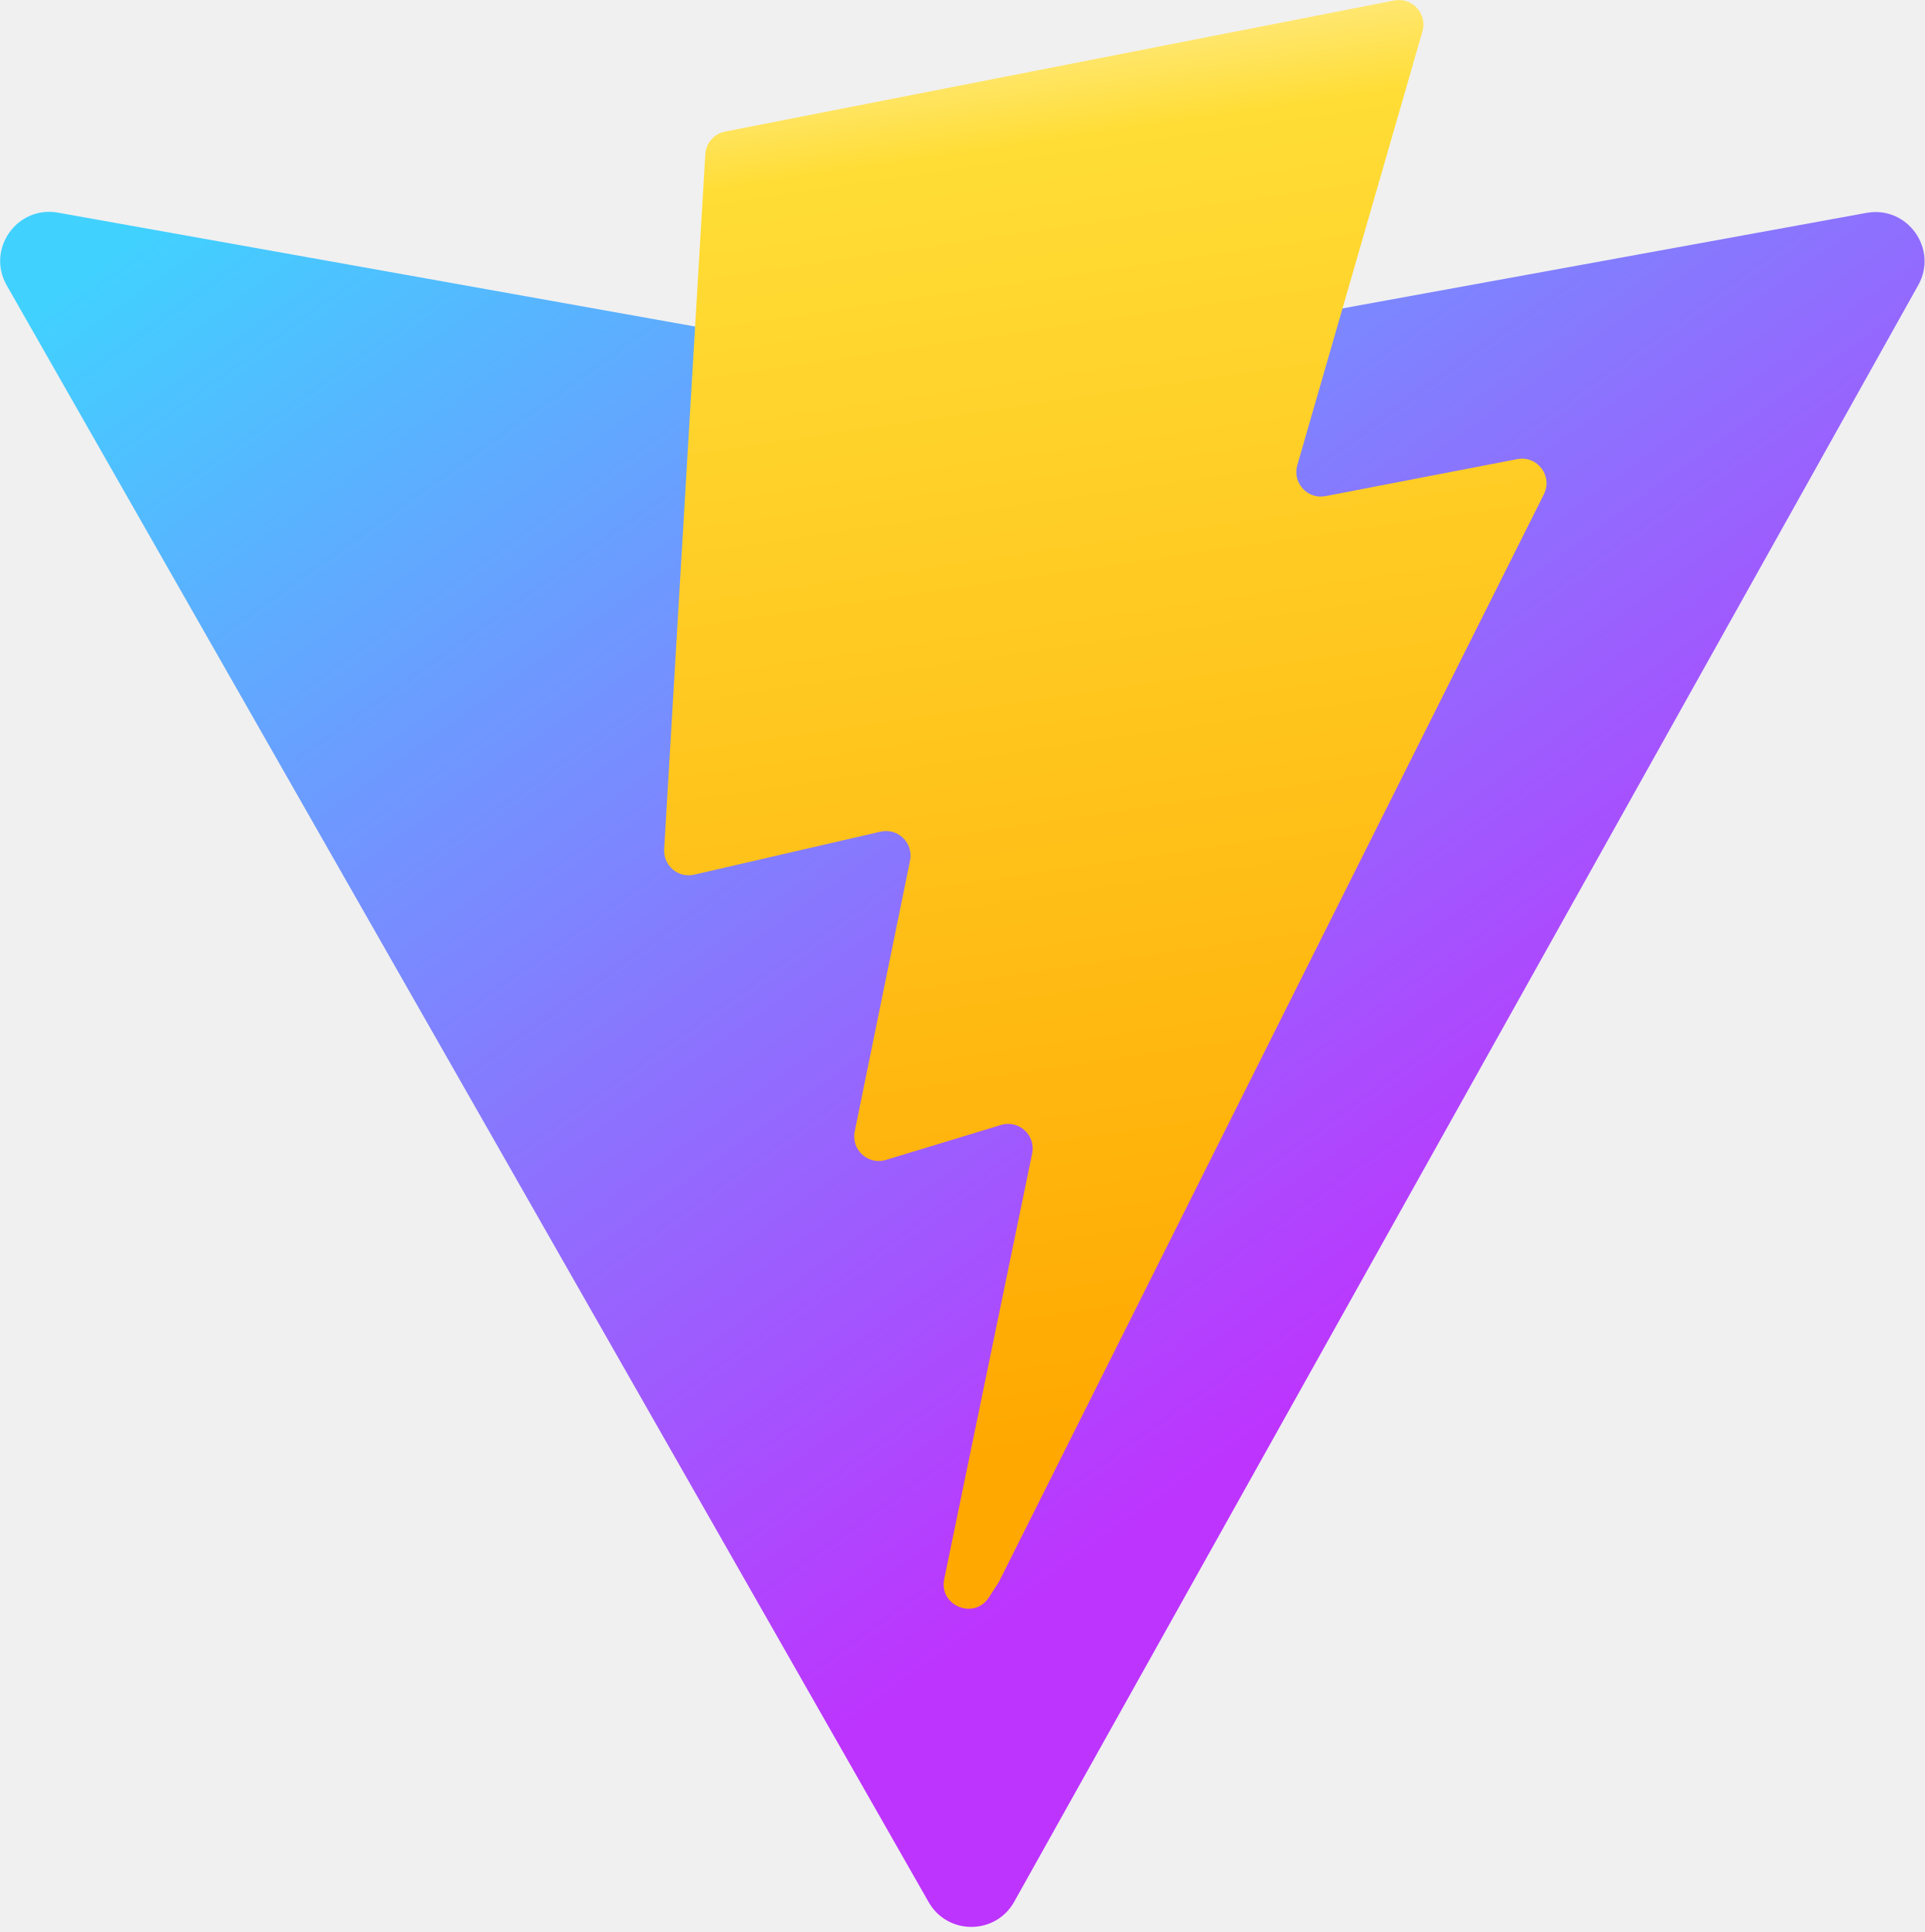
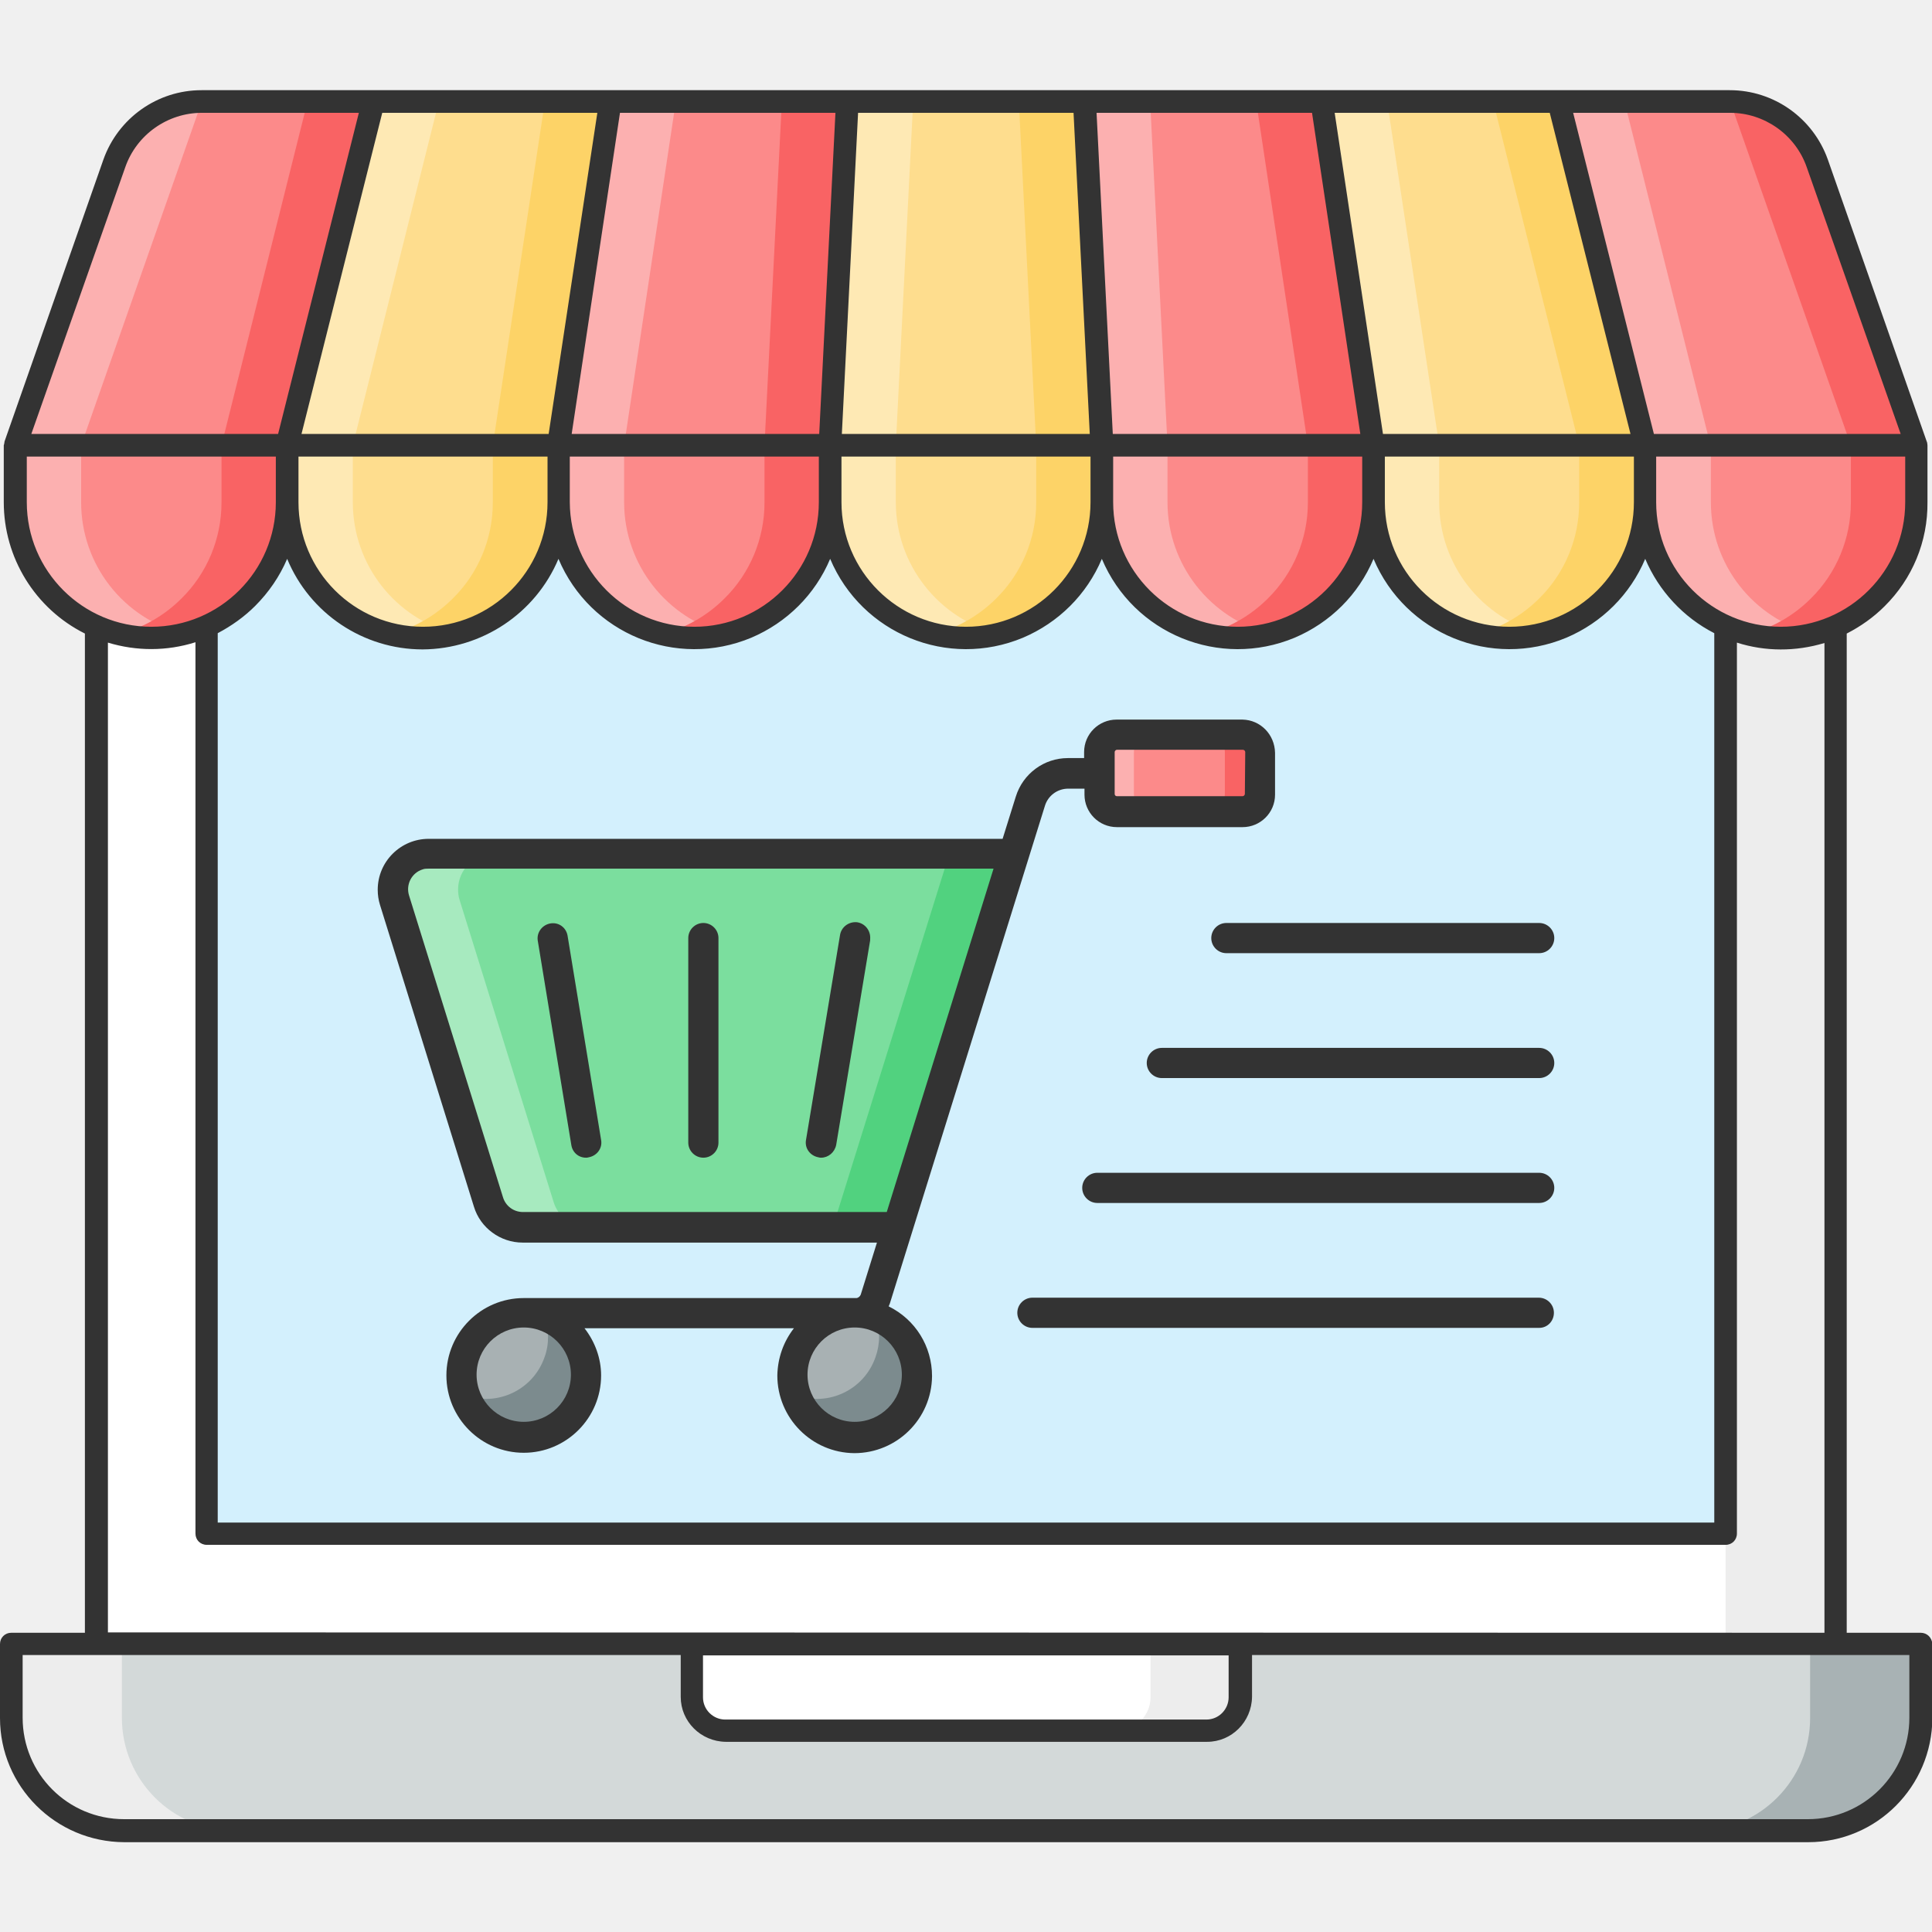
- <svg xmlns="http://www.w3.org/2000/svg" aria-hidden="true" role="img" class="iconify iconify--logos" width="31.88" height="32" preserveAspectRatio="xMidYMid meet" viewBox="0 0 256 257">
-   <defs>
-     <linearGradient id="IconifyId1813088fe1fbc01fb466" x1="-.828%" x2="57.636%" y1="7.652%" y2="78.411%">
-       <stop offset="0%" stop-color="#41D1FF" />
-       <stop offset="100%" stop-color="#BD34FE" />
-     </linearGradient>
-     <linearGradient id="IconifyId1813088fe1fbc01fb467" x1="43.376%" x2="50.316%" y1="2.242%" y2="89.03%">
-       <stop offset="0%" stop-color="#FFEA83" />
-       <stop offset="8.333%" stop-color="#FFDD35" />
-       <stop offset="100%" stop-color="#FFA800" />
-     </linearGradient>
-   </defs>
-   <path fill="url(#IconifyId1813088fe1fbc01fb466)" d="M255.153 37.938L134.897 252.976c-2.483 4.44-8.862 4.466-11.382.048L.875 37.958c-2.746-4.814 1.371-10.646 6.827-9.67l120.385 21.517a6.537 6.537 0 0 0 2.322-.004l117.867-21.483c5.438-.991 9.574 4.796 6.877 9.62Z" />
-   <path fill="url(#IconifyId1813088fe1fbc01fb467)" d="M185.432.063L96.44 17.501a3.268 3.268 0 0 0-2.634 3.014l-5.474 92.456a3.268 3.268 0 0 0 3.997 3.378l24.777-5.718c2.318-.535 4.413 1.507 3.936 3.838l-7.361 36.047c-.495 2.426 1.782 4.5 4.151 3.78l15.304-4.649c2.372-.72 4.652 1.36 4.15 3.788l-11.698 56.621c-.732 3.542 3.979 5.473 5.943 2.437l1.313-2.028l72.516-144.72c1.215-2.423-.88-5.186-3.54-4.672l-25.505 4.922c-2.396.462-4.435-1.77-3.759-4.114l16.646-57.705c.677-2.35-1.37-4.583-3.769-4.113Z" />
+ <svg xmlns="http://www.w3.org/2000/svg" width="800px" height="800px" viewBox="0 0 512 512" id="_10_Ecommerce" version="1.1" xml:space="preserve">
+   <style type="text/css">
+ 	.st0{fill:#FFFFFF;}
+ 	.st1{fill:#EDEDED;}
+ 	.st2{fill:#D3F0FD;}
+ 	.st3{fill:#FC8A8A;}
+ 	.st4{fill:#F96364;}
+ 	.st5{fill:#FCB0B0;}
+ 	.st6{fill:#A8B1B3;}
+ 	.st7{fill:#7C8B8E;}
+ 	.st8{fill:#7BDE9E;}
+ 	.st9{fill:#51D27F;}
+ 	.st10{fill:#A7EABF;}
+ 	.st11{fill:#333333;}
+ 	.st12{fill:#D3D9D9;}
+ 	.st13{fill:#A8B2B4;}
+ 	.st14{fill:#FEDD8E;}
+ 	.st15{fill:#FEE9B4;}
+ 	.st16{fill:#FDD367;}
+ </style>
+   <path class="st0" d="M486.4,83v352.6H25.6V83c0-16.2,13.1-29.3,29.3-29.3h402.3C473.3,53.8,486.4,66.9,486.4,83z" />
+   <path class="st1" d="M486.5,83.1v352.6h-29.2V83.1c0-16.2-13.1-29.3-29.3-29.3h29.2C473.4,53.8,486.5,66.9,486.5,83.1z" />
+   <path class="st2" d="M54.7,406.5V83c0-4.5,3.6-8.1,8.1-8.1h386.3c4.5,0,8.1,3.6,8.1,8.1v323.4H54.7z" />
+   <path class="st3" d="M333.8,199.3v11.1c0,2.5-2,4.6-4.6,4.6h-33.3c-2.5,0-4.6-2-4.6-4.6c0,0,0,0,0,0v-11.1c0-2.5,2-4.6,4.6-4.6h33.4  C331.8,194.8,333.8,196.8,333.8,199.3z" />
+   <path class="st4" d="M333.8,199.3v11.1c0,2.5-2,4.6-4.6,4.6h-9.2c2.5,0,4.6-2,4.6-4.6v-11.1c0-2.5-2-4.6-4.6-4.6h9.2  C331.8,194.8,333.8,196.8,333.8,199.3z" />
+   <path class="st5" d="M305.1,215h-9.2c-2.5,0-4.6-2-4.6-4.5c0,0,0,0,0,0v-11.1c0-2.5,2-4.6,4.6-4.6c0,0,0,0,0,0h9.2  c-2.5,0-4.6,2-4.6,4.6c0,0,0,0,0,0v11.1C300.6,212.9,302.6,215,305.1,215C305.1,215,305.1,215,305.1,215z" />
+   <path class="st6" d="M155.3,364.3c0,9.1-7.4,16.5-16.5,16.5s-16.5-7.4-16.5-16.5c0-9.1,7.4-16.5,16.5-16.5  C147.9,347.9,155.3,355.3,155.3,364.3z" />
+   <path class="st6" d="M243,364.3c0,9.1-7.4,16.5-16.5,16.5s-16.5-7.4-16.5-16.5c0-9.1,7.4-16.5,16.5-16.5c0,0,0,0,0,0  C235.6,347.9,243,355.3,243,364.3z" />
+   <path class="st7" d="M155.3,364.3c0,9.1-7.4,16.5-16.5,16.5c-7,0-13.2-4.4-15.5-11c8.6,3,18-1.5,21-10.1c1.3-3.5,1.2-7.4,0-11  C150.9,351.2,155.3,357.4,155.3,364.3z" />
+   <path class="st7" d="M243,364.3c0,9.1-7.4,16.5-16.5,16.5c-7,0-13.2-4.4-15.5-11c8.6,3,18-1.5,21-10.1c1.3-3.6,1.3-7.4,0-11  C238.6,351.2,243,357.4,243,364.3z" />
+   <path class="st8" d="M268.7,226.2l-30.8,99h-99.4c-4.1,0-7.8-2.7-9-6.7l-24.9-80c-1.5-5,1.3-10.3,6.3-11.9c0.9-0.3,1.8-0.4,2.8-0.4  L268.7,226.2z" />
+   <polygon class="st9" points="268.7,226.2 237.9,325.2 220.7,325.2 251.6,226.2 " />
+   <path class="st10" d="M155.7,325.2h-17.1c-4.1,0-7.8-2.7-9-6.7l-24.9-80c-1.6-5,1.2-10.3,6.3-11.9c0.9-0.3,1.9-0.4,2.8-0.4h17.1  c-5.2,0-9.5,4.3-9.5,9.5c0,0.9,0.1,1.9,0.4,2.8l24.9,80C147.9,322.5,151.5,325.2,155.7,325.2z" />
+   <path class="st11" d="M329.3,190.7h-33.4c-4.7,0-8.6,3.8-8.6,8.6v1.6h-4.3c-6.3,0-11.9,4.1-13.8,10.2l-3.5,11.2H113.6  c-7.4,0-13.5,6-13.5,13.5c0,1.4,0.2,2.7,0.6,4l24.9,80c1.7,5.6,7,9.5,12.9,9.5h93.9l-4.3,13.8c-0.2,0.5-0.7,0.9-1.2,0.9h-88.1  c-11.3,0-20.5,9.2-20.5,20.5s9.2,20.5,20.5,20.5c11.3,0,20.5-9.2,20.5-20.5c0,0,0,0,0,0c0-4.5-1.6-8.9-4.4-12.5h55.5  c-2.8,3.6-4.3,7.9-4.4,12.5c0,11.3,9.1,20.5,20.4,20.6c11.3,0,20.5-9.1,20.6-20.4c0-7.9-4.4-15-11.5-18.5c0.1-0.2,0.2-0.5,0.3-0.7  l41.1-131.9c0.8-2.7,3.3-4.6,6.2-4.6h4.3v1.6c0,4.7,3.8,8.6,8.6,8.6h33.3c4.7,0,8.6-3.8,8.6-8.6v-11.1  C337.8,194.6,334,190.8,329.3,190.7z M133.3,317.3l-24.9-80c-0.9-2.9,0.7-6,3.6-6.9c0.5-0.2,1.1-0.2,1.6-0.2h149.7l-28.3,91h-96.4  C136.1,321.2,134,319.6,133.3,317.3z M138.8,376.8c-6.9,0-12.5-5.6-12.5-12.5c0-6.9,5.6-12.5,12.5-12.5c6.9,0,12.5,5.6,12.5,12.5  c0,0,0,0,0,0C151.3,371.2,145.7,376.8,138.8,376.8z M226.5,376.8c-6.9,0-12.5-5.6-12.5-12.5s5.6-12.5,12.5-12.5  c6.9,0,12.5,5.6,12.5,12.5l0,0C239,371.2,233.4,376.8,226.5,376.8L226.5,376.8z M329.9,210.4c0,0.3-0.3,0.6-0.6,0.6h-33.3  c-0.3,0-0.6-0.2-0.6-0.6v-11.1c0-0.3,0.3-0.6,0.6-0.6h33.4c0.3,0,0.6,0.3,0.6,0.6L329.9,210.4z" />
+   <path class="st11" d="M186.4,306.8c-2.2,0-4-1.8-4-4v-54.2c0-2.2,1.8-4,4-4s4,1.8,4,4v54.2C190.4,305,188.6,306.8,186.4,306.8z" />
+   <path class="st11" d="M217.6,306.8c-0.2,0-0.4,0-0.7-0.1c-2.2-0.4-3.7-2.4-3.3-4.6c0,0,0,0,0,0l9-54.2c0.3-2.2,2.3-3.7,4.5-3.5  c2.2,0.3,3.7,2.3,3.5,4.5c0,0.1,0,0.2,0,0.3l-9,54.2C221.2,305.4,219.5,306.8,217.6,306.8z" />
+   <path class="st11" d="M155.3,306.8c-2,0-3.6-1.4-3.9-3.4l-8.9-54.2c-0.3-2.2,1.3-4.2,3.5-4.5c2.1-0.3,4,1.1,4.4,3.2l8.9,54.2  c0.4,2.2-1.1,4.2-3.3,4.6c0,0,0,0,0,0C155.7,306.8,155.5,306.8,155.3,306.8z" />
+   <path class="st11" d="M407.9,252.6H325c-2.2,0-4-1.8-4-4s1.8-4,4-4h82.9c2.2,0,4,1.8,4,4S410.1,252.6,407.9,252.6z" />
+   <path class="st11" d="M407.9,285.7h-100c-2.2,0-4-1.8-4-4s1.8-4,4-4h100c2.2,0,4,1.8,4,4S410.1,285.7,407.9,285.7z" />
+   <path class="st11" d="M407.9,318.8H290.8c-2.2,0-4-1.8-4-4s1.8-4,4-4h117.1c2.2,0,4,1.8,4,4S410.1,318.8,407.9,318.8z" />
+   <path class="st11" d="M407.9,351.9H273.6c-2.2,0-4-1.8-4-4s1.8-4,4-4h134.2c2.2,0,4,1.8,4,4S410.1,351.9,407.9,351.9z" />
+   <path class="st12" d="M509,435.7v19.6c0,16.5-13.4,29.9-29.9,29.9H32.9C16.4,485.1,3,471.7,3,455.2v-19.6H509z" />
+   <path class="st1" d="M62.1,485.1H32.9C16.4,485.1,3,471.7,3,455.2v-19.6h29.3v19.6C32.3,471.7,45.6,485.1,62.1,485.1z" />
+   <path class="st13" d="M509,435.7v19.6c0,16.5-13.4,29.9-29.9,29.9h-29.3c16.5,0,29.9-13.4,29.9-29.9v-19.6H509z" />
+   <path class="st0" d="M328.6,435.7v14.1c0,4.9-4,8.9-8.9,8.9H192.2c-4.9,0-8.9-4-8.9-8.9v-14.1H328.6z" />
+   <path class="st1" d="M328.7,435.7v14.1c0,4.9-4,8.8-8.9,8.8h-23.7c4.9,0,8.8-4,8.8-8.8v-14.1H328.7z" />
+   <path class="st14" d="M76.1,118h72v15.1c0,19.9-16.1,36-36,36s-36-16.1-36-36c0,0,0,0,0,0V118z" />
+   <path class="st14" d="M435.9,118v15.1c0.1,19.9-15.9,36.1-35.8,36.2c-19.9,0.1-36.1-15.9-36.2-35.8c0-0.1,0-0.3,0-0.4V118H435.9z" />
+   <path class="st14" d="M220,118h72v15.1c0,19.9-16.1,36-36,36c-19.9,0-36-16.1-36-36V118z" />
+   <path class="st3" d="M4.1,118h72v15.1c0,19.9-16.1,36-36,36s-36-16.1-36-36c0,0,0,0,0,0L4.1,118z" />
+   <path class="st3" d="M292,118h72v15.1c0,19.9-16.1,36-36,36c-19.9,0-36-16.1-36-36V118z" />
+   <path class="st3" d="M148,118h72v15.1c0,19.9-16.1,36-36,36s-36-16.1-36-36c0,0,0,0,0,0V118z" />
+   <path class="st3" d="M507.9,118v15.1c0,19.9-16.1,36-36,36c-19.9,0-36-16.1-36-36c0,0,0,0,0,0V118H507.9z" />
+   <path class="st3" d="M98.9,26.9L76.1,118h-72l26.3-74.7c3.5-9.8,12.7-16.4,23.2-16.4H98.9z" />
+   <polygon class="st14" points="161.8,26.9 148,118 76.1,118 98.9,26.9 " />
+   <polygon class="st3" points="224.6,26.9 220,118 148,118 161.8,26.9 " />
+   <polygon class="st14" points="287.4,26.9 292,118 220,118 224.6,26.9 " />
+   <polygon class="st3" points="350.2,26.9 364,118 292,118 287.4,26.9 " />
+   <polygon class="st14" points="413.1,26.9 435.9,118 364,118 350.2,26.9 " />
+   <path class="st3" d="M481.7,43.3l26.3,74.7h-72l-22.9-91.1h45.4C468.9,26.9,478.2,33.5,481.7,43.3z" />
+   <path class="st15" d="M120.8,168c-2.9,0.7-5.8,1-8.7,1c-19.9,0-36-16.1-36-36V118h17.4v15.1C93.5,149.6,104.7,164,120.8,168z" />
+   <path class="st15" d="M408.7,168c-2.9,0.7-5.8,1-8.7,1c-19.9,0-36-16.1-36-36V118h17.4v15.1C381.4,149.6,392.6,164,408.7,168z" />
+   <path class="st15" d="M264.7,168c-2.9,0.7-5.8,1-8.7,1c-19.9,0-36-16.1-36-36V118h17.4v15.1C237.4,149.6,248.7,164,264.7,168z" />
+   <path class="st5" d="M48.8,168c-2.9,0.7-5.8,1-8.7,1c-19.9,0-36-16.1-36-36V118h17.4v15.1C21.5,149.6,32.7,164,48.8,168z" />
+   <path class="st5" d="M336.7,168c-2.9,0.7-5.8,1-8.7,1c-19.9,0-36-16.1-36-36V118h17.4v15.1C309.4,149.6,320.7,164,336.7,168z" />
+   <path class="st5" d="M192.7,168c-2.9,0.7-5.8,1-8.7,1c-19.9,0-36-16.1-36-36V118h17.4v15.1C165.4,149.6,176.7,164,192.7,168z" />
+   <path class="st5" d="M480.7,168c-2.9,0.7-5.8,1-8.7,1c-19.9,0-36-16.1-36-36V118h17.4v15.1C453.4,149.6,464.6,164,480.7,168z" />
+   <path class="st5" d="M53.5,26.9l-32,91.1H4.1l26.3-74.7C33.8,33.5,43.1,26.9,53.5,26.9z" />
+   <polygon class="st15" points="116.3,26.9 93.5,118 93.5,118 76.1,118 76.1,118 98.9,26.9 " />
+   <polygon class="st5" points="179.1,26.9 165.4,118 148,118 161.8,26.9 " />
+   <polygon class="st15" points="242,26.9 237.4,118 220,118 224.6,26.9 " />
+   <polygon class="st5" points="309.4,118 292,118 287.4,26.9 304.8,26.9 " />
+   <polygon class="st15" points="381.4,118 364,118 350.3,26.9 367.6,26.9 " />
+   <polygon class="st5" points="453.3,118 435.9,118 413.1,26.9 430.5,26.9 " />
+   <path class="st16" d="M148,118v15.1c0,19.9-16.1,36-36,36c-2.9,0-5.8-0.3-8.7-1c6.3-1.6,12.1-4.9,16.7-9.5  c6.8-6.7,10.6-15.9,10.6-25.4V118H148z" />
+   <path class="st16" d="M435.9,118v15.1c0,19.9-16.1,36-36,36c-2.9,0-5.8-0.3-8.7-1c6.3-1.6,12.1-4.9,16.7-9.5  c6.8-6.7,10.6-15.9,10.6-25.4V118H435.9z" />
+   <path class="st16" d="M292,118v15.1c0,19.9-16.1,36-36,36c-2.9,0-5.8-0.3-8.7-1c6.3-1.6,12.1-4.9,16.7-9.5  c6.8-6.7,10.6-15.9,10.6-25.4V118H292z" />
+   <path class="st4" d="M76.1,118v15.1c0,19.9-16.1,36-36,36c-2.9,0-5.8-0.3-8.7-1c6.3-1.6,12.1-4.9,16.7-9.5  c6.8-6.7,10.6-15.9,10.6-25.4V118H76.1z" />
+   <path class="st4" d="M364,118v15.1c0,19.9-16.1,36-36,36c-2.9,0-5.8-0.3-8.7-1c6.3-1.6,12.1-4.9,16.7-9.5  c6.8-6.7,10.6-15.9,10.6-25.4V118H364z" />
+   <path class="st4" d="M220,118v15.1c0,19.9-16.1,36-36,36c-2.9,0-5.8-0.3-8.7-1c6.3-1.6,12.1-4.9,16.7-9.5  c6.8-6.7,10.6-15.9,10.6-25.4V118H220z" />
+   <path class="st4" d="M507.9,118v15.1c0,19.9-16.1,36-36,36c-2.9,0-5.8-0.3-8.7-1c6.3-1.6,12.1-4.9,16.7-9.5  c6.8-6.7,10.6-15.9,10.6-25.4V118H507.9z" />
+   <polygon class="st4" points="98.9,26.9 76.1,118 58.7,118 81.5,26.9 " />
+   <polygon class="st16" points="161.8,26.9 148,118 148,118 130.6,118 130.6,118 144.4,26.9 " />
+   <polygon class="st4" points="224.6,26.9 220,118 202.6,118 207.2,26.9 " />
+   <polygon class="st16" points="292,118 274.6,118 270,26.9 287.4,26.9 " />
+   <polygon class="st4" points="364,118 346.6,118 332.9,26.9 350.2,26.9 " />
+   <polygon class="st16" points="435.9,118 418.5,118 395.7,26.9 413.1,26.9 " />
+   <path class="st4" d="M507.9,118h-17.4l-32-91.1l0,0c10.4,0,19.7,6.6,23.2,16.4L507.9,118z" />
+   <path class="st11" d="M509,432.7h-19.6V167.9c3.7-1.9,7.1-4.3,10-7.2c7.4-7.3,11.5-17.2,11.4-27.6V118c0-0.2-0.1-0.9-0.2-1  l-26.2-74.7c-3.9-11-14.3-18.4-26-18.4h-405c-11.7,0-22.1,7.4-26,18.4L1.2,117c0,0.1-0.1,0.8-0.2,1v15.1c0,14.7,8.3,28.2,21.5,34.8  v264.8H3c-1.7,0-3,1.3-3,3v19.6c0,18.1,14.7,32.8,32.9,32.9h446.3c18.1,0,32.8-14.7,32.9-32.9v-19.6C512,434,510.7,432.7,509,432.7z   M504.9,133.1c0,18.2-14.8,33-33,33c-18.2,0-33-14.8-33-33V121h66L504.9,133.1z M28.6,432.6V170.3c7.6,2.3,15.6,2.3,23.2-0.1v236.2  c0,1.7,1.3,3,3,3h402.5c1.7,0,3-1.3,3-3V170.3c7.5,2.4,15.6,2.4,23.2,0.1v262.3L28.6,432.6z M325.6,438.7v11.1  c0,3.2-2.6,5.9-5.9,5.9H192.2c-3.2,0-5.9-2.6-5.9-5.9v-11.1L325.6,438.7z M112,172.1c15.7-0.1,29.9-9.5,36-24  c8.4,19.9,31.2,29.2,51.1,20.9c9.4-4,16.9-11.4,20.9-20.9c8.4,19.9,31.2,29.2,51.1,20.9c9.4-4,16.9-11.4,20.9-20.9  c8.4,19.9,31.2,29.2,51.1,20.9c9.4-4,16.9-11.4,20.9-20.9c8.4,19.9,31.2,29.2,51.1,20.9c9.4-4,16.9-11.4,20.9-20.9  c3.6,8.5,10.1,15.5,18.3,19.7v235.7H57.7V167.8c3.6-1.9,7-4.3,9.9-7.2c3.6-3.6,6.5-7.8,8.5-12.5C82.1,162.6,96.3,172.1,112,172.1  L112,172.1z M79.1,133.1V121h66v12.1c0,18.2-14.8,33-33,33C93.8,166.1,79.1,151.3,79.1,133.1L79.1,133.1z M151,133.1V121h66v12.1  c0,18.2-14.8,33-33,33C165.8,166.1,151.1,151.3,151,133.1L151,133.1z M295,133.1V121h66v12.1c0,18.2-14.8,33-33,33  C309.8,166.1,295,151.3,295,133.1L295,133.1z M367,133.1V121h66v12.1c0,18.2-14.8,33-33,33C381.7,166.1,367,151.3,367,133.1  L367,133.1z M458.5,29.9c9.1,0,17.3,5.8,20.3,14.4l24.9,70.7h-65.4l-21.4-85.1H458.5z M410.7,29.9l21.4,85.1h-65.6l-12.8-85.1H410.7  z M347.7,29.9l12.8,85.1h-65.6l-4.3-85.1H347.7z M227.4,29.9h57.1l4.3,85.1h-65.7L227.4,29.9z M223,121h66v12.1  c0,18.2-14.8,33-33,33c-18.2,0-33-14.8-33-33L223,121z M164.3,29.9h57.1l-4.3,85.1h-65.6L164.3,29.9z M101.3,29.9h57L145.4,115H79.9  L101.3,29.9z M33.2,44.3c3-8.6,11.2-14.4,20.3-14.4h41.6L73.7,115H8.3L33.2,44.3z M7.1,133.1V121h66v12.1c0,18.2-14.8,33-33,33  C21.9,166.1,7.1,151.3,7.1,133.1z M506,455.2c0,14.8-12,26.9-26.9,26.9H32.9C18,482.1,6,470.1,6,455.2v-16.6h174.4v11.1  c0,6.5,5.3,11.8,11.9,11.9h127.6c6.5,0,11.8-5.3,11.9-11.9v-11.1H506V455.2z" />
</svg>
